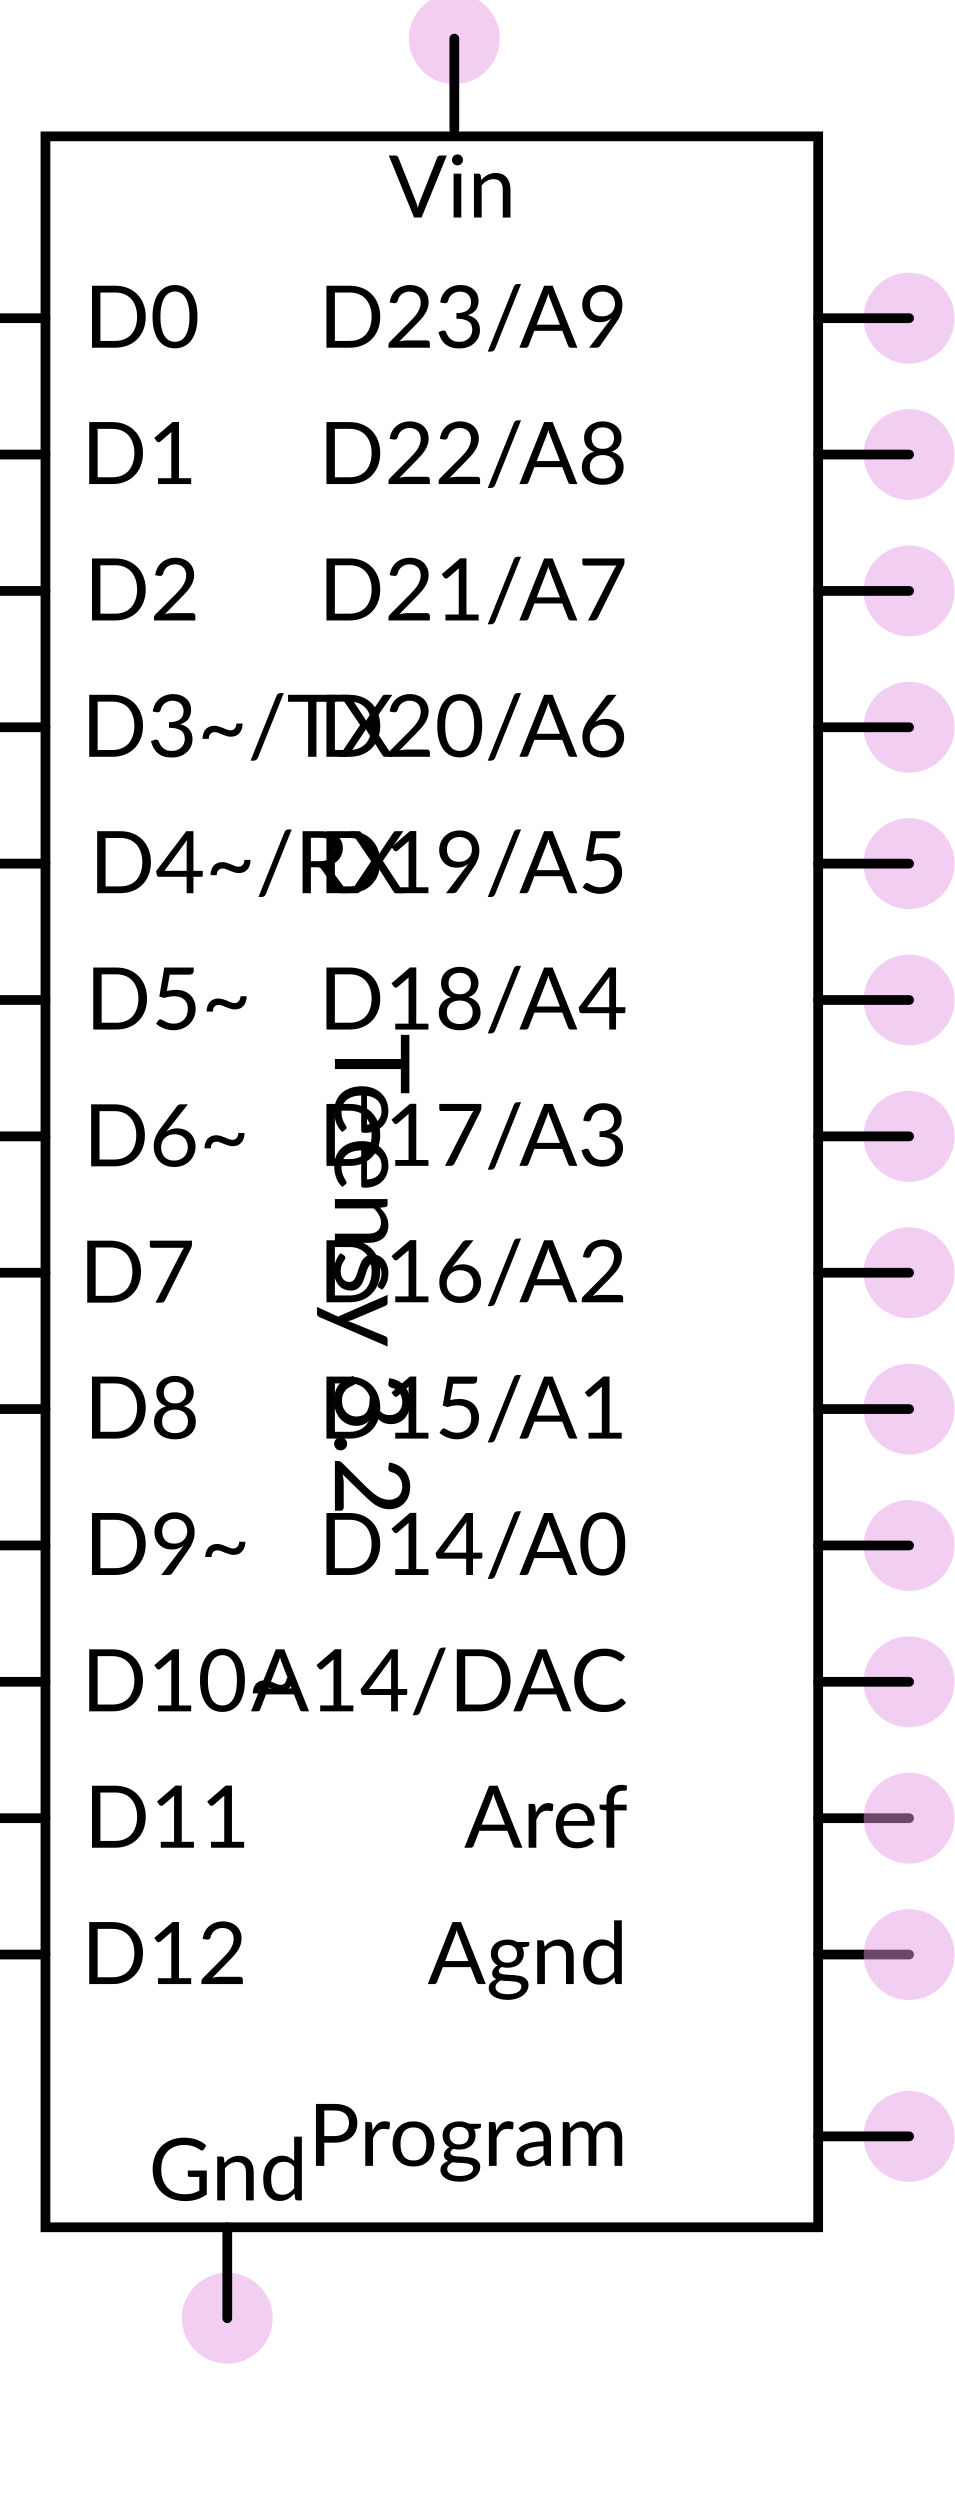
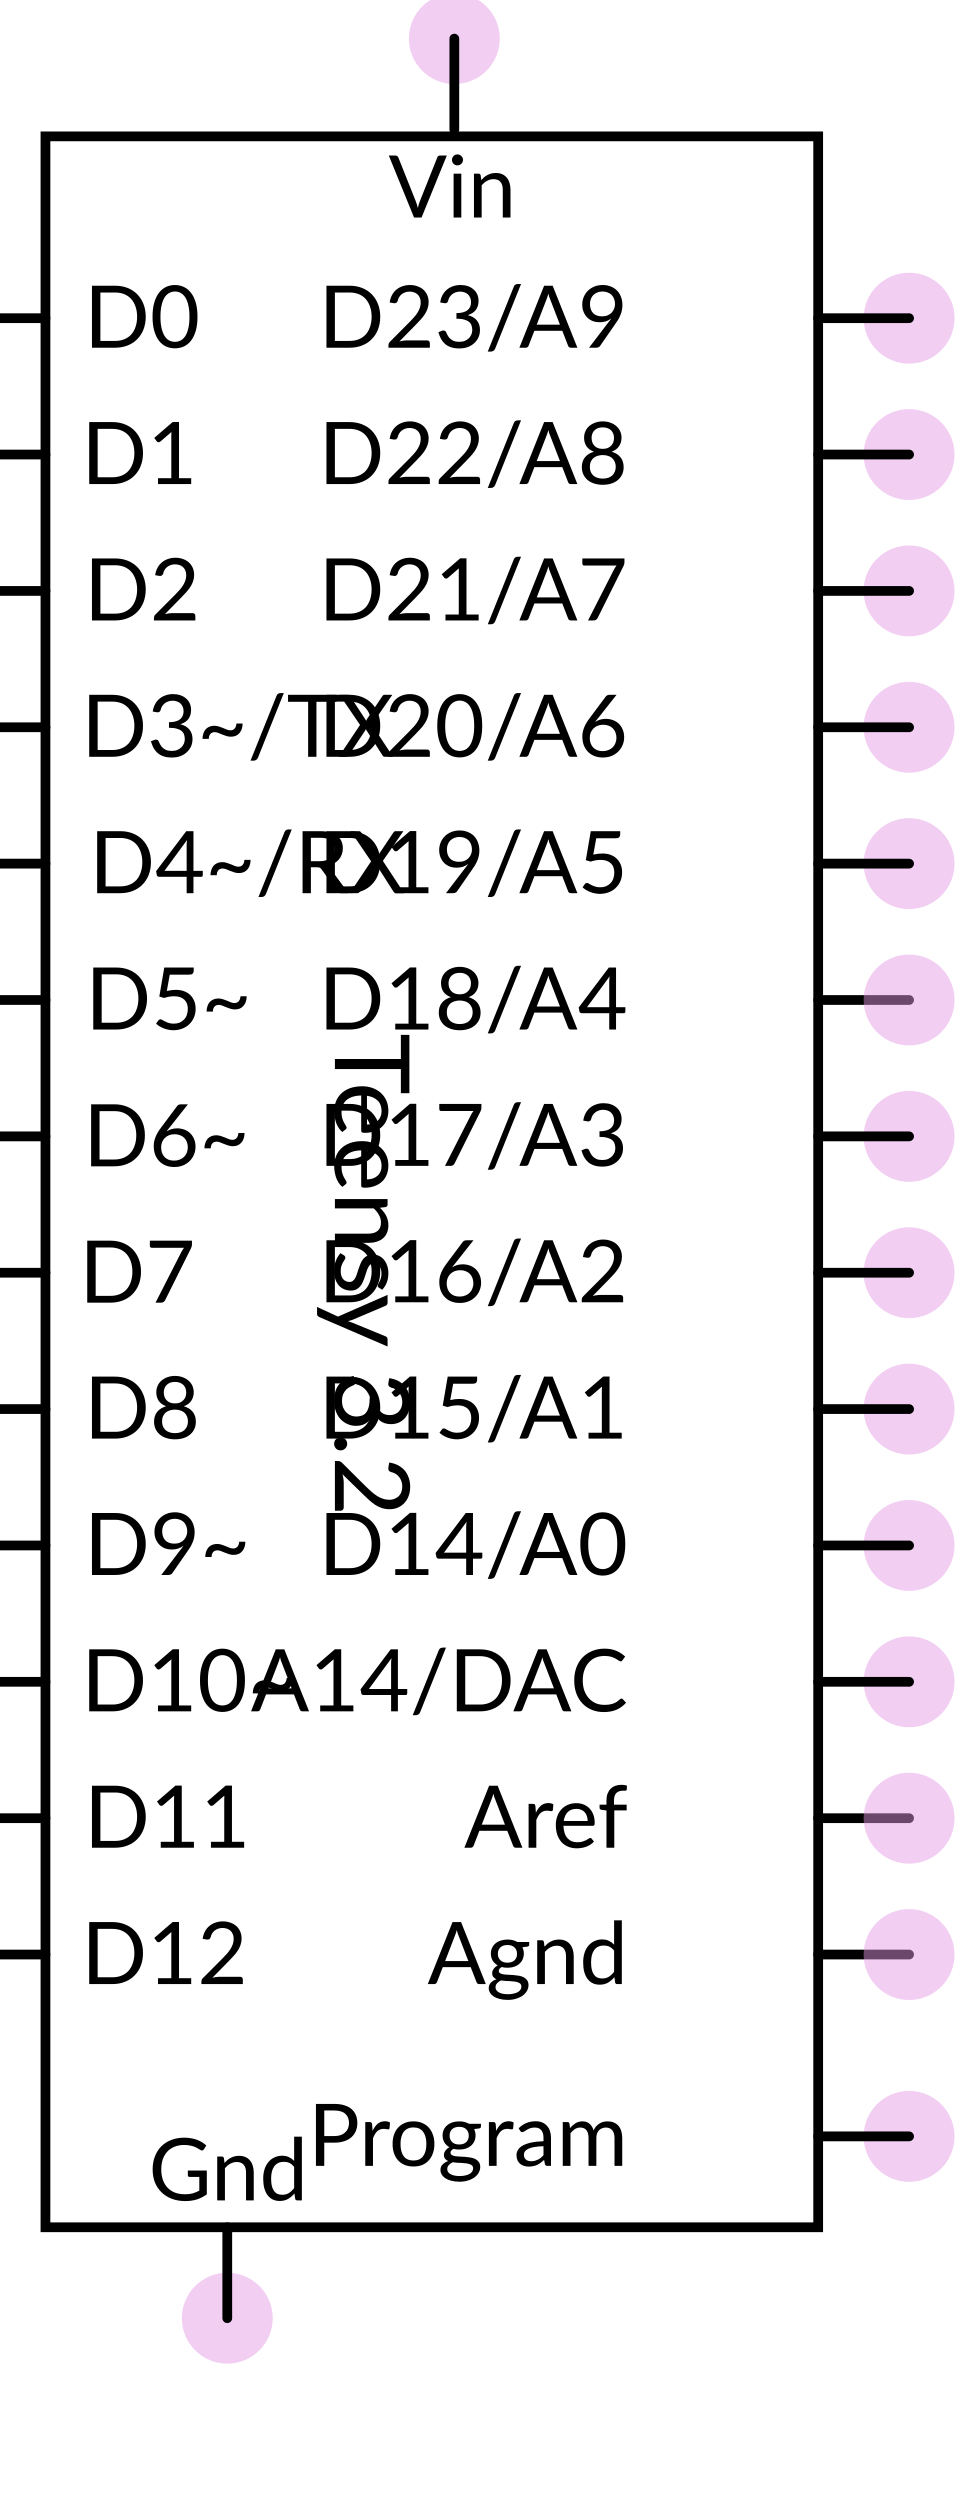
<svg xmlns="http://www.w3.org/2000/svg" width="147" height="385" viewBox="0 0 147 385" version="1.1" id="svg852">
  <defs id="defs846" />
  <g id="layer1" transform="translate(-999.8572,-554.9482)">
    <circle transform="matrix(0,-1,-1,0,0,0)" style="color:#000000;clip-rule:nonzero;display:inline;overflow:visible;visibility:visible;opacity:1;isolation:auto;color-interpolation:sRGB;color-interpolation-filters:linearRGB;fill:#e497e4;fill-opacity:0.471;fill-rule:nonzero;stroke:none;stroke-width:2.5;stroke-linecap:round;stroke-linejoin:miter;stroke-miterlimit:4;stroke-dasharray:none;stroke-dashoffset:0;stroke-opacity:1;marker:none;color-rendering:auto;image-rendering:auto;shape-rendering:auto;text-rendering:auto;enable-background:accumulate" id="path3052-7-7-8-4" cx="-560.894" cy="-1069.823" r="7" />
    <circle transform="rotate(90)" style="color:#000000;clip-rule:nonzero;display:inline;overflow:visible;visibility:visible;opacity:1;isolation:auto;color-interpolation:sRGB;color-interpolation-filters:linearRGB;fill:#e497e4;fill-opacity:0.471;fill-rule:nonzero;stroke:none;stroke-width:2.5;stroke-linecap:round;stroke-linejoin:miter;stroke-miterlimit:4;stroke-dasharray:none;stroke-dashoffset:0;stroke-opacity:1;marker:none;color-rendering:auto;image-rendering:auto;shape-rendering:auto;text-rendering:auto;enable-background:accumulate" id="path3052-7-7-8-45" cx="911.948" cy="-1034.857" r="7" />
    <circle r="7" cy="603.948" cx="1139.857" id="circle1650" style="color:#000000;clip-rule:nonzero;display:inline;overflow:visible;visibility:visible;opacity:1;isolation:auto;color-interpolation:sRGB;color-interpolation-filters:linearRGB;fill:#e497e4;fill-opacity:0.471;fill-rule:nonzero;stroke:none;stroke-width:2.5;stroke-linecap:round;stroke-linejoin:miter;stroke-miterlimit:4;stroke-dasharray:none;stroke-dashoffset:0;stroke-opacity:1;marker:none;color-rendering:auto;image-rendering:auto;shape-rendering:auto;text-rendering:auto;enable-background:accumulate" />
    <circle r="7" cy="624.948" cx="1139.857" id="circle1660" style="color:#000000;clip-rule:nonzero;display:inline;overflow:visible;visibility:visible;opacity:1;isolation:auto;color-interpolation:sRGB;color-interpolation-filters:linearRGB;fill:#e497e4;fill-opacity:0.471;fill-rule:nonzero;stroke:none;stroke-width:2.5;stroke-linecap:round;stroke-linejoin:miter;stroke-miterlimit:4;stroke-dasharray:none;stroke-dashoffset:0;stroke-opacity:1;marker:none;color-rendering:auto;image-rendering:auto;shape-rendering:auto;text-rendering:auto;enable-background:accumulate" />
    <circle r="7" cy="645.948" cx="1139.857" id="circle1670" style="color:#000000;clip-rule:nonzero;display:inline;overflow:visible;visibility:visible;opacity:1;isolation:auto;color-interpolation:sRGB;color-interpolation-filters:linearRGB;fill:#e497e4;fill-opacity:0.471;fill-rule:nonzero;stroke:none;stroke-width:2.5;stroke-linecap:round;stroke-linejoin:miter;stroke-miterlimit:4;stroke-dasharray:none;stroke-dashoffset:0;stroke-opacity:1;marker:none;color-rendering:auto;image-rendering:auto;shape-rendering:auto;text-rendering:auto;enable-background:accumulate" />
    <circle r="7" cy="666.948" cx="1139.857" id="circle1680" style="color:#000000;clip-rule:nonzero;display:inline;overflow:visible;visibility:visible;opacity:1;isolation:auto;color-interpolation:sRGB;color-interpolation-filters:linearRGB;fill:#e497e4;fill-opacity:0.471;fill-rule:nonzero;stroke:none;stroke-width:2.5;stroke-linecap:round;stroke-linejoin:miter;stroke-miterlimit:4;stroke-dasharray:none;stroke-dashoffset:0;stroke-opacity:1;marker:none;color-rendering:auto;image-rendering:auto;shape-rendering:auto;text-rendering:auto;enable-background:accumulate" />
    <circle r="7" cy="687.948" cx="1139.857" id="circle1690" style="color:#000000;clip-rule:nonzero;display:inline;overflow:visible;visibility:visible;opacity:1;isolation:auto;color-interpolation:sRGB;color-interpolation-filters:linearRGB;fill:#e497e4;fill-opacity:0.471;fill-rule:nonzero;stroke:none;stroke-width:2.5;stroke-linecap:round;stroke-linejoin:miter;stroke-miterlimit:4;stroke-dasharray:none;stroke-dashoffset:0;stroke-opacity:1;marker:none;color-rendering:auto;image-rendering:auto;shape-rendering:auto;text-rendering:auto;enable-background:accumulate" />
-     <circle r="7" cy="708.948" cx="1139.857" id="circle1700" style="color:#000000;clip-rule:nonzero;display:inline;overflow:visible;visibility:visible;opacity:1;isolation:auto;color-interpolation:sRGB;color-interpolation-filters:linearRGB;fill:#e497e4;fill-opacity:0.471;fill-rule:nonzero;stroke:none;stroke-width:2.5;stroke-linecap:round;stroke-linejoin:miter;stroke-miterlimit:4;stroke-dasharray:none;stroke-dashoffset:0;stroke-opacity:1;marker:none;color-rendering:auto;image-rendering:auto;shape-rendering:auto;text-rendering:auto;enable-background:accumulate" />
    <circle r="7" cy="729.948" cx="1139.857" id="circle1710" style="color:#000000;clip-rule:nonzero;display:inline;overflow:visible;visibility:visible;opacity:1;isolation:auto;color-interpolation:sRGB;color-interpolation-filters:linearRGB;fill:#e497e4;fill-opacity:0.471;fill-rule:nonzero;stroke:none;stroke-width:2.5;stroke-linecap:round;stroke-linejoin:miter;stroke-miterlimit:4;stroke-dasharray:none;stroke-dashoffset:0;stroke-opacity:1;marker:none;color-rendering:auto;image-rendering:auto;shape-rendering:auto;text-rendering:auto;enable-background:accumulate" />
    <circle r="7" cy="750.948" cx="1139.857" id="circle1720" style="color:#000000;clip-rule:nonzero;display:inline;overflow:visible;visibility:visible;opacity:1;isolation:auto;color-interpolation:sRGB;color-interpolation-filters:linearRGB;fill:#e497e4;fill-opacity:0.471;fill-rule:nonzero;stroke:none;stroke-width:2.5;stroke-linecap:round;stroke-linejoin:miter;stroke-miterlimit:4;stroke-dasharray:none;stroke-dashoffset:0;stroke-opacity:1;marker:none;color-rendering:auto;image-rendering:auto;shape-rendering:auto;text-rendering:auto;enable-background:accumulate" />
    <circle transform="scale(-1,1)" r="7" cy="603.948" cx="-992.857" id="circle1670-6" style="color:#000000;clip-rule:nonzero;display:inline;overflow:visible;visibility:visible;opacity:1;isolation:auto;color-interpolation:sRGB;color-interpolation-filters:linearRGB;fill:#e497e4;fill-opacity:0.471;fill-rule:nonzero;stroke:none;stroke-width:2.5;stroke-linecap:round;stroke-linejoin:miter;stroke-miterlimit:4;stroke-dasharray:none;stroke-dashoffset:0;stroke-opacity:1;marker:none;color-rendering:auto;image-rendering:auto;shape-rendering:auto;text-rendering:auto;enable-background:accumulate" />
    <circle transform="scale(-1,1)" r="7" cy="624.948" cx="-992.857" id="circle1680-8" style="color:#000000;clip-rule:nonzero;display:inline;overflow:visible;visibility:visible;opacity:1;isolation:auto;color-interpolation:sRGB;color-interpolation-filters:linearRGB;fill:#e497e4;fill-opacity:0.471;fill-rule:nonzero;stroke:none;stroke-width:2.5;stroke-linecap:round;stroke-linejoin:miter;stroke-miterlimit:4;stroke-dasharray:none;stroke-dashoffset:0;stroke-opacity:1;marker:none;color-rendering:auto;image-rendering:auto;shape-rendering:auto;text-rendering:auto;enable-background:accumulate" />
    <circle transform="scale(-1,1)" r="7" cy="645.948" cx="-992.857" id="circle1690-6" style="color:#000000;clip-rule:nonzero;display:inline;overflow:visible;visibility:visible;opacity:1;isolation:auto;color-interpolation:sRGB;color-interpolation-filters:linearRGB;fill:#e497e4;fill-opacity:0.471;fill-rule:nonzero;stroke:none;stroke-width:2.5;stroke-linecap:round;stroke-linejoin:miter;stroke-miterlimit:4;stroke-dasharray:none;stroke-dashoffset:0;stroke-opacity:1;marker:none;color-rendering:auto;image-rendering:auto;shape-rendering:auto;text-rendering:auto;enable-background:accumulate" />
    <circle transform="scale(-1,1)" r="7" cy="666.948" cx="-992.857" id="circle1700-9" style="color:#000000;clip-rule:nonzero;display:inline;overflow:visible;visibility:visible;opacity:1;isolation:auto;color-interpolation:sRGB;color-interpolation-filters:linearRGB;fill:#e497e4;fill-opacity:0.471;fill-rule:nonzero;stroke:none;stroke-width:2.5;stroke-linecap:round;stroke-linejoin:miter;stroke-miterlimit:4;stroke-dasharray:none;stroke-dashoffset:0;stroke-opacity:1;marker:none;color-rendering:auto;image-rendering:auto;shape-rendering:auto;text-rendering:auto;enable-background:accumulate" />
    <circle transform="scale(-1,1)" r="7" cy="687.948" cx="-992.857" id="circle1710-7" style="color:#000000;clip-rule:nonzero;display:inline;overflow:visible;visibility:visible;opacity:1;isolation:auto;color-interpolation:sRGB;color-interpolation-filters:linearRGB;fill:#e497e4;fill-opacity:0.471;fill-rule:nonzero;stroke:none;stroke-width:2.5;stroke-linecap:round;stroke-linejoin:miter;stroke-miterlimit:4;stroke-dasharray:none;stroke-dashoffset:0;stroke-opacity:1;marker:none;color-rendering:auto;image-rendering:auto;shape-rendering:auto;text-rendering:auto;enable-background:accumulate" />
    <circle transform="scale(-1,1)" r="7" cy="708.948" cx="-992.857" id="circle1720-4" style="color:#000000;clip-rule:nonzero;display:inline;overflow:visible;visibility:visible;opacity:1;isolation:auto;color-interpolation:sRGB;color-interpolation-filters:linearRGB;fill:#e497e4;fill-opacity:0.471;fill-rule:nonzero;stroke:none;stroke-width:2.5;stroke-linecap:round;stroke-linejoin:miter;stroke-miterlimit:4;stroke-dasharray:none;stroke-dashoffset:0;stroke-opacity:1;marker:none;color-rendering:auto;image-rendering:auto;shape-rendering:auto;text-rendering:auto;enable-background:accumulate" />
-     <text id="text2341" y="715.948" x="1034.857" style="font-style:normal;font-variant:normal;font-weight:normal;font-stretch:normal;font-size:16px;line-height:125%;font-family:Lato;-inkscape-font-specification:'Lato, Normal';font-variant-ligatures:normal;font-variant-caps:normal;font-variant-numeric:normal;font-feature-settings:normal;text-align:start;letter-spacing:0px;word-spacing:0px;writing-mode:lr-tb;text-anchor:start;fill:#000000;fill-opacity:1;stroke:none;stroke-width:1px;stroke-linecap:butt;stroke-linejoin:miter;stroke-opacity:1" xml:space="preserve">
-       <tspan y="730.828" x="1034.857" id="tspan2339" />
-     </text>
+     <text id="text2341" y="715.948" x="1034.857" style="font-style:normal;font-variant:normal;font-weight:normal;font-stretch:normal;font-size:16px;line-height:125%;font-family:Lato;-inkscape-font-specification:'Lato, Normal';font-variant-ligatures:normal;font-variant-caps:normal;font-variant-numeric:normal;font-feature-settings:normal;text-align:start;letter-spacing:0px;word-spacing:0px;writing-mode:lr-tb;text-anchor:start;fill:#000000;fill-opacity:1;stroke:none;stroke-width:1px;stroke-linecap:butt;stroke-linejoin:miter;stroke-opacity:1" xml:space="preserve" />
    <circle transform="scale(-1,1)" r="7" cy="729.948" cx="-992.857" id="circle1710-7-0" style="color:#000000;clip-rule:nonzero;display:inline;overflow:visible;visibility:visible;opacity:1;isolation:auto;color-interpolation:sRGB;color-interpolation-filters:linearRGB;fill:#e497e4;fill-opacity:0.471;fill-rule:nonzero;stroke:none;stroke-width:2.5;stroke-linecap:round;stroke-linejoin:miter;stroke-miterlimit:4;stroke-dasharray:none;stroke-dashoffset:0;stroke-opacity:1;marker:none;color-rendering:auto;image-rendering:auto;shape-rendering:auto;text-rendering:auto;enable-background:accumulate" />
    <circle transform="scale(-1,1)" r="7" cy="750.948" cx="-992.857" id="circle1720-4-4" style="color:#000000;clip-rule:nonzero;display:inline;overflow:visible;visibility:visible;opacity:1;isolation:auto;color-interpolation:sRGB;color-interpolation-filters:linearRGB;fill:#e497e4;fill-opacity:0.471;fill-rule:nonzero;stroke:none;stroke-width:2.5;stroke-linecap:round;stroke-linejoin:miter;stroke-miterlimit:4;stroke-dasharray:none;stroke-dashoffset:0;stroke-opacity:1;marker:none;color-rendering:auto;image-rendering:auto;shape-rendering:auto;text-rendering:auto;enable-background:accumulate" />
    <circle transform="scale(-1,1)" r="7" cy="792.948" cx="-992.857" id="circle1670-6-1" style="color:#000000;clip-rule:nonzero;display:inline;overflow:visible;visibility:visible;opacity:1;isolation:auto;color-interpolation:sRGB;color-interpolation-filters:linearRGB;fill:#e497e4;fill-opacity:0.471;fill-rule:nonzero;stroke:none;stroke-width:2.5;stroke-linecap:round;stroke-linejoin:miter;stroke-miterlimit:4;stroke-dasharray:none;stroke-dashoffset:0;stroke-opacity:1;marker:none;color-rendering:auto;image-rendering:auto;shape-rendering:auto;text-rendering:auto;enable-background:accumulate" />
    <circle transform="scale(-1,1)" r="7" cy="813.948" cx="-992.857" id="circle1680-8-7" style="color:#000000;clip-rule:nonzero;display:inline;overflow:visible;visibility:visible;opacity:1;isolation:auto;color-interpolation:sRGB;color-interpolation-filters:linearRGB;fill:#e497e4;fill-opacity:0.471;fill-rule:nonzero;stroke:none;stroke-width:2.5;stroke-linecap:round;stroke-linejoin:miter;stroke-miterlimit:4;stroke-dasharray:none;stroke-dashoffset:0;stroke-opacity:1;marker:none;color-rendering:auto;image-rendering:auto;shape-rendering:auto;text-rendering:auto;enable-background:accumulate" />
-     <text xml:space="preserve" style="font-style:normal;font-variant:normal;font-weight:normal;font-stretch:normal;font-size:18.667px;line-height:115%;font-family:Arial;-inkscape-font-specification:'Arial, Normal';font-variant-ligatures:normal;font-variant-caps:normal;font-variant-numeric:normal;font-feature-settings:normal;text-align:start;letter-spacing:0px;word-spacing:0px;writing-mode:lr-tb;text-anchor:start;fill:#000000;fill-opacity:1;stroke:none;stroke-width:1px;stroke-linecap:butt;stroke-linejoin:miter;stroke-opacity:1" x="1034.857" y="827.948" id="text1366">
-       <tspan id="tspan1364" x="1034.857" y="843.829" />
-     </text>
+     <text xml:space="preserve" style="font-style:normal;font-variant:normal;font-weight:normal;font-stretch:normal;font-size:18.667px;line-height:115%;font-family:Arial;-inkscape-font-specification:'Arial, Normal';font-variant-ligatures:normal;font-variant-caps:normal;font-variant-numeric:normal;font-feature-settings:normal;text-align:start;letter-spacing:0px;word-spacing:0px;writing-mode:lr-tb;text-anchor:start;fill:#000000;fill-opacity:1;stroke:none;stroke-width:1px;stroke-linecap:butt;stroke-linejoin:miter;stroke-opacity:1" x="1034.857" y="827.948" id="text1366" />
    <circle r="7" cy="771.948" cx="1139.857" id="circle1710-2" style="color:#000000;clip-rule:nonzero;display:inline;overflow:visible;visibility:visible;opacity:1;isolation:auto;color-interpolation:sRGB;color-interpolation-filters:linearRGB;fill:#e497e4;fill-opacity:0.471;fill-rule:nonzero;stroke:none;stroke-width:2.5;stroke-linecap:round;stroke-linejoin:miter;stroke-miterlimit:4;stroke-dasharray:none;stroke-dashoffset:0;stroke-opacity:1;marker:none;color-rendering:auto;image-rendering:auto;shape-rendering:auto;text-rendering:auto;enable-background:accumulate" />
    <circle r="7" cy="792.948" cx="1139.857" id="circle1720-2" style="color:#000000;clip-rule:nonzero;display:inline;overflow:visible;visibility:visible;opacity:1;isolation:auto;color-interpolation:sRGB;color-interpolation-filters:linearRGB;fill:#e497e4;fill-opacity:0.471;fill-rule:nonzero;stroke:none;stroke-width:2.5;stroke-linecap:round;stroke-linejoin:miter;stroke-miterlimit:4;stroke-dasharray:none;stroke-dashoffset:0;stroke-opacity:1;marker:none;color-rendering:auto;image-rendering:auto;shape-rendering:auto;text-rendering:auto;enable-background:accumulate" />
    <circle r="7" cy="813.948" cx="1139.857" id="circle1720-2-2" style="color:#000000;clip-rule:nonzero;display:inline;overflow:visible;visibility:visible;opacity:1;isolation:auto;color-interpolation:sRGB;color-interpolation-filters:linearRGB;fill:#e497e4;fill-opacity:0.471;fill-rule:nonzero;stroke:none;stroke-width:2.5;stroke-linecap:round;stroke-linejoin:miter;stroke-miterlimit:4;stroke-dasharray:none;stroke-dashoffset:0;stroke-opacity:1;marker:none;color-rendering:auto;image-rendering:auto;shape-rendering:auto;text-rendering:auto;enable-background:accumulate" />
    <circle r="7" cy="883.948" cx="1139.857" id="circle1720-2-2-1" style="color:#000000;clip-rule:nonzero;display:inline;overflow:visible;visibility:visible;opacity:1;isolation:auto;color-interpolation:sRGB;color-interpolation-filters:linearRGB;fill:#e497e4;fill-opacity:0.471;fill-rule:nonzero;stroke:none;stroke-width:2.5;stroke-linecap:round;stroke-linejoin:miter;stroke-miterlimit:4;stroke-dasharray:none;stroke-dashoffset:0;stroke-opacity:1;marker:none;color-rendering:auto;image-rendering:auto;shape-rendering:auto;text-rendering:auto;enable-background:accumulate" />
    <circle transform="scale(-1,1)" r="7" cy="771.948" cx="-992.857" id="circle1670-6-1-8" style="color:#000000;clip-rule:nonzero;display:inline;overflow:visible;visibility:visible;opacity:1;isolation:auto;color-interpolation:sRGB;color-interpolation-filters:linearRGB;fill:#e497e4;fill-opacity:0.471;fill-rule:nonzero;stroke:none;stroke-width:2.5;stroke-linecap:round;stroke-linejoin:miter;stroke-miterlimit:4;stroke-dasharray:none;stroke-dashoffset:0;stroke-opacity:1;marker:none;color-rendering:auto;image-rendering:auto;shape-rendering:auto;text-rendering:auto;enable-background:accumulate" />
    <g id="g1585">
      <rect ry="0" rx="0" y="575.948" x="1006.857" height="322" width="119" id="rect6721" style="opacity:1;fill:none;fill-opacity:1;fill-rule:nonzero;stroke:#000000;stroke-width:1.5;stroke-linecap:square;stroke-linejoin:miter;stroke-miterlimit:4;stroke-dasharray:none;stroke-dashoffset:0;stroke-opacity:1" />
      <text xml:space="preserve" style="font-style:normal;font-variant:normal;font-weight:normal;font-stretch:normal;font-size:13.333px;line-height:125%;font-family:Lato;-inkscape-font-specification:Lato;font-variant-ligatures:normal;font-variant-caps:normal;font-variant-numeric:normal;font-feature-settings:normal;text-align:start;letter-spacing:0px;word-spacing:0px;writing-mode:lr-tb;text-anchor:start;fill:#000000;fill-opacity:1;stroke:none;stroke-width:1px;stroke-linecap:butt;stroke-linejoin:miter;stroke-opacity:1" x="1059.685" y="588.447" id="text893-6">
        <tspan id="tspan891-67" x="1059.685" y="588.447">Vin</tspan>
      </text>
      <text xml:space="preserve" style="font-style:normal;font-variant:normal;font-weight:normal;font-stretch:normal;font-size:13.333px;line-height:125%;font-family:Lato;-inkscape-font-specification:Lato;font-variant-ligatures:normal;font-variant-caps:normal;font-variant-numeric:normal;font-feature-settings:normal;text-align:start;letter-spacing:0px;word-spacing:0px;writing-mode:lr-tb;text-anchor:start;fill:#000000;fill-opacity:1;stroke:none;stroke-width:1px;stroke-linecap:butt;stroke-linejoin:miter;stroke-opacity:1" x="1022.739" y="893.805" id="text893-6-7-0">
        <tspan id="tspan891-67-9-7" x="1022.739" y="893.805">Gnd</tspan>
      </text>
      <path id="path6723-3-0-9-6" d="m 1069.823,560.894 v 14" style="opacity:1;fill:none;fill-opacity:1;fill-rule:nonzero;stroke:#000000;stroke-width:1.5;stroke-linecap:round;stroke-linejoin:miter;stroke-miterlimit:4;stroke-dasharray:none;stroke-dashoffset:0;stroke-opacity:1" />
      <path id="path6723-3-0-9-5" d="m 1034.857,911.948 v -14" style="opacity:1;fill:none;fill-opacity:1;fill-rule:nonzero;stroke:#000000;stroke-width:1.5;stroke-linecap:round;stroke-linejoin:miter;stroke-miterlimit:4;stroke-dasharray:none;stroke-dashoffset:0;stroke-opacity:1" />
      <text id="text1521" y="-1051.433" x="714.081" style="font-style:normal;font-variant:normal;font-weight:normal;font-stretch:normal;font-size:16px;line-height:125%;font-family:Lato;-inkscape-font-specification:'Lato, Normal';font-variant-ligatures:normal;font-variant-caps:normal;font-variant-numeric:normal;font-feature-settings:normal;text-align:start;letter-spacing:0px;word-spacing:0px;writing-mode:lr-tb;text-anchor:start;fill:#000000;fill-opacity:1;stroke:none;stroke-width:1px;stroke-linecap:butt;stroke-linejoin:miter;stroke-opacity:1" xml:space="preserve" transform="rotate(90)">
        <tspan y="-1051.433" x="714.081" id="tspan1519">Teensy 3.2</tspan>
      </text>
      <path style="opacity:1;fill:none;fill-opacity:1;fill-rule:nonzero;stroke:#000000;stroke-width:1.5;stroke-linecap:round;stroke-linejoin:miter;stroke-miterlimit:4;stroke-dasharray:none;stroke-dashoffset:0;stroke-opacity:1" d="m 1139.857,603.948 -14,-10e-6" id="path1652" />
      <text id="text1656" y="608.497" x="1120.444" style="font-style:normal;font-variant:normal;font-weight:normal;font-stretch:normal;font-size:13.333px;line-height:125%;font-family:Lato;-inkscape-font-specification:Lato;font-variant-ligatures:normal;font-variant-caps:normal;font-variant-numeric:normal;font-feature-settings:normal;text-align:end;letter-spacing:0px;word-spacing:0px;writing-mode:lr-tb;text-anchor:end;fill:#000000;fill-opacity:1;stroke:none;stroke-width:1px;stroke-linecap:butt;stroke-linejoin:miter;stroke-opacity:1" xml:space="preserve">
        <tspan y="608.497" x="1120.444" id="tspan1654">D23/A9</tspan>
      </text>
      <path style="opacity:1;fill:none;fill-opacity:1;fill-rule:nonzero;stroke:#000000;stroke-width:1.5;stroke-linecap:round;stroke-linejoin:miter;stroke-miterlimit:4;stroke-dasharray:none;stroke-dashoffset:0;stroke-opacity:1" d="m 1139.857,624.948 -14,-10e-6" id="path1662" />
      <text id="text1666" y="629.497" x="1120.444" style="font-style:normal;font-variant:normal;font-weight:normal;font-stretch:normal;font-size:13.333px;line-height:125%;font-family:Lato;-inkscape-font-specification:Lato;font-variant-ligatures:normal;font-variant-caps:normal;font-variant-numeric:normal;font-feature-settings:normal;text-align:end;letter-spacing:0px;word-spacing:0px;writing-mode:lr-tb;text-anchor:end;fill:#000000;fill-opacity:1;stroke:none;stroke-width:1px;stroke-linecap:butt;stroke-linejoin:miter;stroke-opacity:1" xml:space="preserve">
        <tspan y="629.497" x="1120.444" id="tspan1664">D22/A8</tspan>
      </text>
      <path style="opacity:1;fill:none;fill-opacity:1;fill-rule:nonzero;stroke:#000000;stroke-width:1.5;stroke-linecap:round;stroke-linejoin:miter;stroke-miterlimit:4;stroke-dasharray:none;stroke-dashoffset:0;stroke-opacity:1" d="m 1139.857,645.948 -14,-10e-6" id="path1672" />
      <text id="text1676" y="650.497" x="1120.444" style="font-style:normal;font-variant:normal;font-weight:normal;font-stretch:normal;font-size:13.333px;line-height:125%;font-family:Lato;-inkscape-font-specification:Lato;font-variant-ligatures:normal;font-variant-caps:normal;font-variant-numeric:normal;font-feature-settings:normal;text-align:end;letter-spacing:0px;word-spacing:0px;writing-mode:lr-tb;text-anchor:end;fill:#000000;fill-opacity:1;stroke:none;stroke-width:1px;stroke-linecap:butt;stroke-linejoin:miter;stroke-opacity:1" xml:space="preserve">
        <tspan y="650.497" x="1120.444" id="tspan1674">D21/A7</tspan>
      </text>
      <path style="opacity:1;fill:none;fill-opacity:1;fill-rule:nonzero;stroke:#000000;stroke-width:1.5;stroke-linecap:round;stroke-linejoin:miter;stroke-miterlimit:4;stroke-dasharray:none;stroke-dashoffset:0;stroke-opacity:1" d="m 1139.857,666.948 -14,-10e-6" id="path1682" />
      <text id="text1686" y="671.497" x="1120.444" style="font-style:normal;font-variant:normal;font-weight:normal;font-stretch:normal;font-size:13.333px;line-height:125%;font-family:Lato;-inkscape-font-specification:Lato;font-variant-ligatures:normal;font-variant-caps:normal;font-variant-numeric:normal;font-feature-settings:normal;text-align:end;letter-spacing:0px;word-spacing:0px;writing-mode:lr-tb;text-anchor:end;fill:#000000;fill-opacity:1;stroke:none;stroke-width:1px;stroke-linecap:butt;stroke-linejoin:miter;stroke-opacity:1" xml:space="preserve">
        <tspan y="671.497" x="1120.444" id="tspan1684">D20/A6</tspan>
      </text>
      <path style="opacity:1;fill:none;fill-opacity:1;fill-rule:nonzero;stroke:#000000;stroke-width:1.5;stroke-linecap:round;stroke-linejoin:miter;stroke-miterlimit:4;stroke-dasharray:none;stroke-dashoffset:0;stroke-opacity:1" d="m 1139.857,687.948 -14,-10e-6" id="path1692" />
      <text id="text1696" y="692.497" x="1120.444" style="font-style:normal;font-variant:normal;font-weight:normal;font-stretch:normal;font-size:13.333px;line-height:125%;font-family:Lato;-inkscape-font-specification:Lato;font-variant-ligatures:normal;font-variant-caps:normal;font-variant-numeric:normal;font-feature-settings:normal;text-align:end;letter-spacing:0px;word-spacing:0px;writing-mode:lr-tb;text-anchor:end;fill:#000000;fill-opacity:1;stroke:none;stroke-width:1px;stroke-linecap:butt;stroke-linejoin:miter;stroke-opacity:1" xml:space="preserve">
        <tspan y="692.497" x="1120.444" id="tspan1694">D19/A5</tspan>
      </text>
      <path style="opacity:1;fill:none;fill-opacity:1;fill-rule:nonzero;stroke:#000000;stroke-width:1.5;stroke-linecap:round;stroke-linejoin:miter;stroke-miterlimit:4;stroke-dasharray:none;stroke-dashoffset:0;stroke-opacity:1" d="m 1139.857,708.948 -14,-10e-6" id="path1702" />
      <text id="text1706" y="713.497" x="1120.444" style="font-style:normal;font-variant:normal;font-weight:normal;font-stretch:normal;font-size:13.333px;line-height:125%;font-family:Lato;-inkscape-font-specification:Lato;font-variant-ligatures:normal;font-variant-caps:normal;font-variant-numeric:normal;font-feature-settings:normal;text-align:end;letter-spacing:0px;word-spacing:0px;writing-mode:lr-tb;text-anchor:end;fill:#000000;fill-opacity:1;stroke:none;stroke-width:1px;stroke-linecap:butt;stroke-linejoin:miter;stroke-opacity:1" xml:space="preserve">
        <tspan y="713.497" x="1120.444" id="tspan1704">D18/A4</tspan>
      </text>
      <path style="opacity:1;fill:none;fill-opacity:1;fill-rule:nonzero;stroke:#000000;stroke-width:1.5;stroke-linecap:round;stroke-linejoin:miter;stroke-miterlimit:4;stroke-dasharray:none;stroke-dashoffset:0;stroke-opacity:1" d="m 1139.857,729.948 -14,-10e-6" id="path1712" />
      <text id="text1716" y="734.497" x="1120.444" style="font-style:normal;font-variant:normal;font-weight:normal;font-stretch:normal;font-size:13.333px;line-height:125%;font-family:Lato;-inkscape-font-specification:Lato;font-variant-ligatures:normal;font-variant-caps:normal;font-variant-numeric:normal;font-feature-settings:normal;text-align:end;letter-spacing:0px;word-spacing:0px;writing-mode:lr-tb;text-anchor:end;fill:#000000;fill-opacity:1;stroke:none;stroke-width:1px;stroke-linecap:butt;stroke-linejoin:miter;stroke-opacity:1" xml:space="preserve">
        <tspan y="734.497" x="1120.444" id="tspan1714">D17/A3</tspan>
      </text>
      <path style="opacity:1;fill:none;fill-opacity:1;fill-rule:nonzero;stroke:#000000;stroke-width:1.5;stroke-linecap:round;stroke-linejoin:miter;stroke-miterlimit:4;stroke-dasharray:none;stroke-dashoffset:0;stroke-opacity:1" d="m 1139.857,750.948 -14,-10e-6" id="path1722" />
      <text id="text1726" y="755.497" x="1120.444" style="font-style:normal;font-variant:normal;font-weight:normal;font-stretch:normal;font-size:13.333px;line-height:125%;font-family:Lato;-inkscape-font-specification:Lato;font-variant-ligatures:normal;font-variant-caps:normal;font-variant-numeric:normal;font-feature-settings:normal;text-align:end;letter-spacing:0px;word-spacing:0px;writing-mode:lr-tb;text-anchor:end;fill:#000000;fill-opacity:1;stroke:none;stroke-width:1px;stroke-linecap:butt;stroke-linejoin:miter;stroke-opacity:1" xml:space="preserve">
        <tspan y="755.497" x="1120.444" id="tspan1724">D16/A2</tspan>
      </text>
      <path style="opacity:1;fill:none;fill-opacity:1;fill-rule:nonzero;stroke:#000000;stroke-width:1.5;stroke-linecap:round;stroke-linejoin:miter;stroke-miterlimit:4;stroke-dasharray:none;stroke-dashoffset:0;stroke-opacity:1" d="m 992.857,603.948 14,-10e-6" id="path1672-5" />
      <text id="text1676-5" y="608.497" x="1012.799" style="font-style:normal;font-variant:normal;font-weight:normal;font-stretch:normal;font-size:13.333px;line-height:125%;font-family:Lato;-inkscape-font-specification:Lato;font-variant-ligatures:normal;font-variant-caps:normal;font-variant-numeric:normal;font-feature-settings:normal;text-align:start;letter-spacing:0px;word-spacing:0px;writing-mode:lr-tb;text-anchor:start;fill:#000000;fill-opacity:1;stroke:none;stroke-width:1px;stroke-linecap:butt;stroke-linejoin:miter;stroke-opacity:1" xml:space="preserve">
        <tspan y="608.497" x="1012.799" id="tspan1674-3">D0</tspan>
      </text>
      <path style="opacity:1;fill:none;fill-opacity:1;fill-rule:nonzero;stroke:#000000;stroke-width:1.5;stroke-linecap:round;stroke-linejoin:miter;stroke-miterlimit:4;stroke-dasharray:none;stroke-dashoffset:0;stroke-opacity:1" d="m 992.857,624.948 14,-10e-6" id="path1682-6" />
      <text id="text1686-7" y="629.497" x="1012.38" style="font-style:normal;font-variant:normal;font-weight:normal;font-stretch:normal;font-size:13.333px;line-height:125%;font-family:Lato;-inkscape-font-specification:Lato;font-variant-ligatures:normal;font-variant-caps:normal;font-variant-numeric:normal;font-feature-settings:normal;text-align:start;letter-spacing:0px;word-spacing:0px;writing-mode:lr-tb;text-anchor:start;fill:#000000;fill-opacity:1;stroke:none;stroke-width:1px;stroke-linecap:butt;stroke-linejoin:miter;stroke-opacity:1" xml:space="preserve">
        <tspan y="629.497" x="1012.38" id="tspan1684-3">D1</tspan>
      </text>
      <path style="opacity:1;fill:none;fill-opacity:1;fill-rule:nonzero;stroke:#000000;stroke-width:1.5;stroke-linecap:round;stroke-linejoin:miter;stroke-miterlimit:4;stroke-dasharray:none;stroke-dashoffset:0;stroke-opacity:1" d="m 992.857,645.948 14,-10e-6" id="path1692-0" />
      <text id="text1696-2" y="650.497" x="1012.799" style="font-style:normal;font-variant:normal;font-weight:normal;font-stretch:normal;font-size:13.333px;line-height:125%;font-family:Lato;-inkscape-font-specification:Lato;font-variant-ligatures:normal;font-variant-caps:normal;font-variant-numeric:normal;font-feature-settings:normal;text-align:start;letter-spacing:0px;word-spacing:0px;writing-mode:lr-tb;text-anchor:start;fill:#000000;fill-opacity:1;stroke:none;stroke-width:1px;stroke-linecap:butt;stroke-linejoin:miter;stroke-opacity:1" xml:space="preserve">
        <tspan y="650.497" x="1012.799" id="tspan1694-6">D2</tspan>
      </text>
      <path style="opacity:1;fill:none;fill-opacity:1;fill-rule:nonzero;stroke:#000000;stroke-width:1.5;stroke-linecap:round;stroke-linejoin:miter;stroke-miterlimit:4;stroke-dasharray:none;stroke-dashoffset:0;stroke-opacity:1" d="m 992.857,666.948 14,-10e-6" id="path1702-3" />
      <text id="text1706-0" y="671.497" x="1012.38" style="font-style:normal;font-variant:normal;font-weight:normal;font-stretch:normal;font-size:13.333px;line-height:125%;font-family:Lato;-inkscape-font-specification:Lato;font-variant-ligatures:normal;font-variant-caps:normal;font-variant-numeric:normal;font-feature-settings:normal;text-align:start;letter-spacing:0px;word-spacing:0px;writing-mode:lr-tb;text-anchor:start;fill:#000000;fill-opacity:1;stroke:none;stroke-width:1px;stroke-linecap:butt;stroke-linejoin:miter;stroke-opacity:1" xml:space="preserve">
        <tspan y="671.497" x="1012.38" id="tspan1704-8">D3~/TX</tspan>
      </text>
      <path style="opacity:1;fill:none;fill-opacity:1;fill-rule:nonzero;stroke:#000000;stroke-width:1.5;stroke-linecap:round;stroke-linejoin:miter;stroke-miterlimit:4;stroke-dasharray:none;stroke-dashoffset:0;stroke-opacity:1" d="m 992.857,687.948 14,-10e-6" id="path1712-6" />
      <text id="text1716-5" y="692.497" x="1013.6" style="font-style:normal;font-variant:normal;font-weight:normal;font-stretch:normal;font-size:13.333px;line-height:125%;font-family:Lato;-inkscape-font-specification:Lato;font-variant-ligatures:normal;font-variant-caps:normal;font-variant-numeric:normal;font-feature-settings:normal;text-align:start;letter-spacing:0px;word-spacing:0px;writing-mode:lr-tb;text-anchor:start;fill:#000000;fill-opacity:1;stroke:none;stroke-width:1px;stroke-linecap:butt;stroke-linejoin:miter;stroke-opacity:1" xml:space="preserve">
        <tspan y="692.497" x="1013.6" id="tspan1714-2">D4~/RX</tspan>
      </text>
      <path style="opacity:1;fill:none;fill-opacity:1;fill-rule:nonzero;stroke:#000000;stroke-width:1.5;stroke-linecap:round;stroke-linejoin:miter;stroke-miterlimit:4;stroke-dasharray:none;stroke-dashoffset:0;stroke-opacity:1" d="m 992.857,708.948 14,-10e-6" id="path1722-0" />
      <text id="text1726-0" y="713.497" x="1013" style="font-style:normal;font-variant:normal;font-weight:normal;font-stretch:normal;font-size:13.333px;line-height:125%;font-family:Lato;-inkscape-font-specification:Lato;font-variant-ligatures:normal;font-variant-caps:normal;font-variant-numeric:normal;font-feature-settings:normal;text-align:start;letter-spacing:0px;word-spacing:0px;writing-mode:lr-tb;text-anchor:start;fill:#000000;fill-opacity:1;stroke:none;stroke-width:1px;stroke-linecap:butt;stroke-linejoin:miter;stroke-opacity:1" xml:space="preserve">
        <tspan y="713.497" x="1013" id="tspan1724-6">D5~</tspan>
      </text>
      <path style="opacity:1;fill:none;fill-opacity:1;fill-rule:nonzero;stroke:#000000;stroke-width:1.5;stroke-linecap:round;stroke-linejoin:miter;stroke-miterlimit:4;stroke-dasharray:none;stroke-dashoffset:0;stroke-opacity:1" d="m 992.857,729.948 14,-10e-6" id="path1712-6-6" />
      <text id="text1716-5-2" y="734.558" x="1012.673" style="font-style:normal;font-variant:normal;font-weight:normal;font-stretch:normal;font-size:13.333px;line-height:125%;font-family:Lato;-inkscape-font-specification:Lato;font-variant-ligatures:normal;font-variant-caps:normal;font-variant-numeric:normal;font-feature-settings:normal;text-align:start;letter-spacing:0px;word-spacing:0px;writing-mode:lr-tb;text-anchor:start;fill:#000000;fill-opacity:1;stroke:none;stroke-width:1px;stroke-linecap:butt;stroke-linejoin:miter;stroke-opacity:1" xml:space="preserve">
        <tspan y="734.558" x="1012.673" id="tspan1714-2-6">D6~</tspan>
      </text>
      <path style="opacity:1;fill:none;fill-opacity:1;fill-rule:nonzero;stroke:#000000;stroke-width:1.5;stroke-linecap:round;stroke-linejoin:miter;stroke-miterlimit:4;stroke-dasharray:none;stroke-dashoffset:0;stroke-opacity:1" d="m 992.857,750.948 14,-10e-6" id="path1722-0-7" />
      <text id="text1726-0-5" y="755.558" x="1012.073" style="font-style:normal;font-variant:normal;font-weight:normal;font-stretch:normal;font-size:13.333px;line-height:125%;font-family:Lato;-inkscape-font-specification:Lato;font-variant-ligatures:normal;font-variant-caps:normal;font-variant-numeric:normal;font-feature-settings:normal;text-align:start;letter-spacing:0px;word-spacing:0px;writing-mode:lr-tb;text-anchor:start;fill:#000000;fill-opacity:1;stroke:none;stroke-width:1px;stroke-linecap:butt;stroke-linejoin:miter;stroke-opacity:1" xml:space="preserve">
        <tspan y="755.558" x="1012.073" id="tspan1724-6-6">D7</tspan>
      </text>
      <path style="opacity:1;fill:none;fill-opacity:1;fill-rule:nonzero;stroke:#000000;stroke-width:1.5;stroke-linecap:round;stroke-linejoin:miter;stroke-miterlimit:4;stroke-dasharray:none;stroke-dashoffset:0;stroke-opacity:1" d="m 992.857,792.948 14,-10e-6" id="path1672-5-0" />
      <text id="text1676-5-4" y="797.497" x="1012.799" style="font-style:normal;font-variant:normal;font-weight:normal;font-stretch:normal;font-size:13.333px;line-height:125%;font-family:Lato;-inkscape-font-specification:Lato;font-variant-ligatures:normal;font-variant-caps:normal;font-variant-numeric:normal;font-feature-settings:normal;text-align:start;letter-spacing:0px;word-spacing:0px;writing-mode:lr-tb;text-anchor:start;fill:#000000;fill-opacity:1;stroke:none;stroke-width:1px;stroke-linecap:butt;stroke-linejoin:miter;stroke-opacity:1" xml:space="preserve">
        <tspan y="797.497" x="1012.799" id="tspan1674-3-0">D9~</tspan>
      </text>
      <path style="opacity:1;fill:none;fill-opacity:1;fill-rule:nonzero;stroke:#000000;stroke-width:1.5;stroke-linecap:round;stroke-linejoin:miter;stroke-miterlimit:4;stroke-dasharray:none;stroke-dashoffset:0;stroke-opacity:1" d="m 992.857,813.948 14,-10e-6" id="path1682-6-8" />
      <text id="text1686-7-5" y="818.497" x="1012.38" style="font-style:normal;font-variant:normal;font-weight:normal;font-stretch:normal;font-size:13.333px;line-height:125%;font-family:Lato;-inkscape-font-specification:Lato;font-variant-ligatures:normal;font-variant-caps:normal;font-variant-numeric:normal;font-feature-settings:normal;text-align:start;letter-spacing:0px;word-spacing:0px;writing-mode:lr-tb;text-anchor:start;fill:#000000;fill-opacity:1;stroke:none;stroke-width:1px;stroke-linecap:butt;stroke-linejoin:miter;stroke-opacity:1" xml:space="preserve">
        <tspan y="818.497" x="1012.38" id="tspan1684-3-1">D10~</tspan>
      </text>
      <path style="opacity:1;fill:none;fill-opacity:1;fill-rule:nonzero;stroke:#000000;stroke-width:1.5;stroke-linecap:round;stroke-linejoin:miter;stroke-miterlimit:4;stroke-dasharray:none;stroke-dashoffset:0;stroke-opacity:1" d="m 1139.857,771.948 -14,-10e-6" id="path1712-1" />
      <text id="text1716-50" y="776.497" x="1120.444" style="font-style:normal;font-variant:normal;font-weight:normal;font-stretch:normal;font-size:13.333px;line-height:125%;font-family:Lato;-inkscape-font-specification:Lato;font-variant-ligatures:normal;font-variant-caps:normal;font-variant-numeric:normal;font-feature-settings:normal;text-align:end;letter-spacing:0px;word-spacing:0px;writing-mode:lr-tb;text-anchor:end;fill:#000000;fill-opacity:1;stroke:none;stroke-width:1px;stroke-linecap:butt;stroke-linejoin:miter;stroke-opacity:1" xml:space="preserve">
        <tspan y="776.497" x="1120.444" id="tspan1714-9">D15/A1</tspan>
      </text>
      <path style="opacity:1;fill:none;fill-opacity:1;fill-rule:nonzero;stroke:#000000;stroke-width:1.5;stroke-linecap:round;stroke-linejoin:miter;stroke-miterlimit:4;stroke-dasharray:none;stroke-dashoffset:0;stroke-opacity:1" d="m 1139.857,792.948 -14,-10e-6" id="path1722-04" />
      <text id="text1726-01" y="797.497" x="1120.444" style="font-style:normal;font-variant:normal;font-weight:normal;font-stretch:normal;font-size:13.333px;line-height:125%;font-family:Lato;-inkscape-font-specification:Lato;font-variant-ligatures:normal;font-variant-caps:normal;font-variant-numeric:normal;font-feature-settings:normal;text-align:end;letter-spacing:0px;word-spacing:0px;writing-mode:lr-tb;text-anchor:end;fill:#000000;fill-opacity:1;stroke:none;stroke-width:1px;stroke-linecap:butt;stroke-linejoin:miter;stroke-opacity:1" xml:space="preserve">
        <tspan y="797.497" x="1120.444" id="tspan1724-3">D14/A0</tspan>
      </text>
      <path style="opacity:1;fill:none;fill-opacity:1;fill-rule:nonzero;stroke:#000000;stroke-width:1.5;stroke-linecap:round;stroke-linejoin:miter;stroke-miterlimit:4;stroke-dasharray:none;stroke-dashoffset:0;stroke-opacity:1" d="m 1139.857,813.948 -14,-10e-6" id="path1722-04-5" />
      <text id="text1726-01-8" y="818.496" x="1120.444" style="font-style:normal;font-variant:normal;font-weight:normal;font-stretch:normal;font-size:13.333px;line-height:125%;font-family:Lato;-inkscape-font-specification:Lato;font-variant-ligatures:normal;font-variant-caps:normal;font-variant-numeric:normal;font-feature-settings:normal;text-align:end;letter-spacing:0px;word-spacing:0px;writing-mode:lr-tb;text-anchor:end;fill:#000000;fill-opacity:1;stroke:none;stroke-width:1px;stroke-linecap:butt;stroke-linejoin:miter;stroke-opacity:1" xml:space="preserve">
        <tspan y="818.496" x="1120.444" id="tspan1724-3-9">A14/DAC</tspan>
      </text>
      <path style="opacity:1;fill:none;fill-opacity:1;fill-rule:nonzero;stroke:#000000;stroke-width:1.5;stroke-linecap:round;stroke-linejoin:miter;stroke-miterlimit:4;stroke-dasharray:none;stroke-dashoffset:0;stroke-opacity:1" d="m 1139.857,883.948 -14,-10e-6" id="path1722-04-5-1" />
      <text id="text1726-01-8-9" y="888.496" x="1120.444" style="font-style:normal;font-variant:normal;font-weight:normal;font-stretch:normal;font-size:13.333px;line-height:125%;font-family:Lato;-inkscape-font-specification:Lato;font-variant-ligatures:normal;font-variant-caps:normal;font-variant-numeric:normal;font-feature-settings:normal;text-align:end;letter-spacing:0px;word-spacing:0px;writing-mode:lr-tb;text-anchor:end;fill:#000000;fill-opacity:1;stroke:none;stroke-width:1px;stroke-linecap:butt;stroke-linejoin:miter;stroke-opacity:1" xml:space="preserve">
        <tspan y="888.496" x="1120.444" id="tspan1724-3-9-0">Program</tspan>
      </text>
      <path style="opacity:1;fill:none;fill-opacity:1;fill-rule:nonzero;stroke:#000000;stroke-width:1.5;stroke-linecap:round;stroke-linejoin:miter;stroke-miterlimit:4;stroke-dasharray:none;stroke-dashoffset:0;stroke-opacity:1" d="m 992.857,771.948 14,-10e-6" id="path1672-5-0-5" />
      <text id="text1676-5-4-5" y="776.497" x="1012.799" style="font-style:normal;font-variant:normal;font-weight:normal;font-stretch:normal;font-size:13.333px;line-height:125%;font-family:Lato;-inkscape-font-specification:Lato;font-variant-ligatures:normal;font-variant-caps:normal;font-variant-numeric:normal;font-feature-settings:normal;text-align:start;letter-spacing:0px;word-spacing:0px;writing-mode:lr-tb;text-anchor:start;fill:#000000;fill-opacity:1;stroke:none;stroke-width:1px;stroke-linecap:butt;stroke-linejoin:miter;stroke-opacity:1" xml:space="preserve">
        <tspan y="776.497" x="1012.799" id="tspan1674-3-0-0">D8</tspan>
      </text>
      <path style="opacity:1;fill:none;fill-opacity:1;fill-rule:nonzero;stroke:#000000;stroke-width:1.5;stroke-linecap:round;stroke-linejoin:miter;stroke-miterlimit:4;stroke-dasharray:none;stroke-dashoffset:0;stroke-opacity:1" d="m 992.857,834.948 14,-10e-6" id="path1672-5-0-6" />
      <text id="text1676-5-4-2" y="839.497" x="1012.799" style="font-style:normal;font-variant:normal;font-weight:normal;font-stretch:normal;font-size:13.333px;line-height:125%;font-family:Lato;-inkscape-font-specification:Lato;font-variant-ligatures:normal;font-variant-caps:normal;font-variant-numeric:normal;font-feature-settings:normal;text-align:start;letter-spacing:0px;word-spacing:0px;writing-mode:lr-tb;text-anchor:start;fill:#000000;fill-opacity:1;stroke:none;stroke-width:1px;stroke-linecap:butt;stroke-linejoin:miter;stroke-opacity:1" xml:space="preserve">
        <tspan y="839.497" x="1012.799" id="tspan1674-3-0-9">D11</tspan>
      </text>
      <path style="opacity:1;fill:none;fill-opacity:1;fill-rule:nonzero;stroke:#000000;stroke-width:1.5;stroke-linecap:round;stroke-linejoin:miter;stroke-miterlimit:4;stroke-dasharray:none;stroke-dashoffset:0;stroke-opacity:1" d="m 992.857,855.948 14,-10e-6" id="path1682-6-8-9" />
      <text id="text1686-7-5-0" y="860.497" x="1012.38" style="font-style:normal;font-variant:normal;font-weight:normal;font-stretch:normal;font-size:13.333px;line-height:125%;font-family:Lato;-inkscape-font-specification:Lato;font-variant-ligatures:normal;font-variant-caps:normal;font-variant-numeric:normal;font-feature-settings:normal;text-align:start;letter-spacing:0px;word-spacing:0px;writing-mode:lr-tb;text-anchor:start;fill:#000000;fill-opacity:1;stroke:none;stroke-width:1px;stroke-linecap:butt;stroke-linejoin:miter;stroke-opacity:1" xml:space="preserve">
        <tspan y="860.497" x="1012.38" id="tspan1684-3-1-8">D12</tspan>
      </text>
      <path style="opacity:1;fill:none;fill-opacity:1;fill-rule:nonzero;stroke:#000000;stroke-width:1.5;stroke-linecap:round;stroke-linejoin:miter;stroke-miterlimit:4;stroke-dasharray:none;stroke-dashoffset:0;stroke-opacity:1" d="m 1139.857,834.948 -14,-10e-6" id="path1722-04-5-1-5" />
      <text id="text1726-01-8-9-4" y="839.496" x="1120.444" style="font-style:normal;font-variant:normal;font-weight:normal;font-stretch:normal;font-size:13.333px;line-height:125%;font-family:Lato;-inkscape-font-specification:Lato;font-variant-ligatures:normal;font-variant-caps:normal;font-variant-numeric:normal;font-feature-settings:normal;text-align:end;letter-spacing:0px;word-spacing:0px;writing-mode:lr-tb;text-anchor:end;fill:#000000;fill-opacity:1;stroke:none;stroke-width:1px;stroke-linecap:butt;stroke-linejoin:miter;stroke-opacity:1" xml:space="preserve">
        <tspan y="839.496" x="1120.444" id="tspan1724-3-9-0-2">Aref</tspan>
      </text>
      <path style="opacity:1;fill:none;fill-opacity:1;fill-rule:nonzero;stroke:#000000;stroke-width:1.5;stroke-linecap:round;stroke-linejoin:miter;stroke-miterlimit:4;stroke-dasharray:none;stroke-dashoffset:0;stroke-opacity:1" d="m 1139.857,855.948 -14,-10e-6" id="path1722-04-5-1-5-6" />
      <text id="text1726-01-8-9-4-4" y="860.496" x="1120.444" style="font-style:normal;font-variant:normal;font-weight:normal;font-stretch:normal;font-size:13.333px;line-height:125%;font-family:Lato;-inkscape-font-specification:Lato;font-variant-ligatures:normal;font-variant-caps:normal;font-variant-numeric:normal;font-feature-settings:normal;text-align:end;letter-spacing:0px;word-spacing:0px;writing-mode:lr-tb;text-anchor:end;fill:#000000;fill-opacity:1;stroke:none;stroke-width:1px;stroke-linecap:butt;stroke-linejoin:miter;stroke-opacity:1" xml:space="preserve">
        <tspan y="860.496" x="1120.444" id="tspan1724-3-9-0-2-3">Agnd</tspan>
      </text>
    </g>
    <circle transform="scale(-1,1)" r="7" cy="834.948" cx="-992.857" id="circle1670-6-1-2" style="color:#000000;clip-rule:nonzero;display:inline;overflow:visible;visibility:visible;opacity:1;isolation:auto;color-interpolation:sRGB;color-interpolation-filters:linearRGB;fill:#e497e4;fill-opacity:0.471;fill-rule:nonzero;stroke:none;stroke-width:2.5;stroke-linecap:round;stroke-linejoin:miter;stroke-miterlimit:4;stroke-dasharray:none;stroke-dashoffset:0;stroke-opacity:1;marker:none;color-rendering:auto;image-rendering:auto;shape-rendering:auto;text-rendering:auto;enable-background:accumulate" />
    <circle transform="scale(-1,1)" r="7" cy="855.948" cx="-992.857" id="circle1680-8-7-5" style="color:#000000;clip-rule:nonzero;display:inline;overflow:visible;visibility:visible;opacity:1;isolation:auto;color-interpolation:sRGB;color-interpolation-filters:linearRGB;fill:#e497e4;fill-opacity:0.471;fill-rule:nonzero;stroke:none;stroke-width:2.5;stroke-linecap:round;stroke-linejoin:miter;stroke-miterlimit:4;stroke-dasharray:none;stroke-dashoffset:0;stroke-opacity:1;marker:none;color-rendering:auto;image-rendering:auto;shape-rendering:auto;text-rendering:auto;enable-background:accumulate" />
    <circle r="7" cy="834.948" cx="1139.857" id="circle1720-2-2-12" style="color:#000000;clip-rule:nonzero;display:inline;overflow:visible;visibility:visible;opacity:1;isolation:auto;color-interpolation:sRGB;color-interpolation-filters:linearRGB;fill:#e497e4;fill-opacity:0.471;fill-rule:nonzero;stroke:none;stroke-width:2.5;stroke-linecap:round;stroke-linejoin:miter;stroke-miterlimit:4;stroke-dasharray:none;stroke-dashoffset:0;stroke-opacity:1;marker:none;color-rendering:auto;image-rendering:auto;shape-rendering:auto;text-rendering:auto;enable-background:accumulate" />
    <circle r="7" cy="855.948" cx="1139.857" id="circle1720-2-2-1-6" style="color:#000000;clip-rule:nonzero;display:inline;overflow:visible;visibility:visible;opacity:1;isolation:auto;color-interpolation:sRGB;color-interpolation-filters:linearRGB;fill:#e497e4;fill-opacity:0.471;fill-rule:nonzero;stroke:none;stroke-width:2.5;stroke-linecap:round;stroke-linejoin:miter;stroke-miterlimit:4;stroke-dasharray:none;stroke-dashoffset:0;stroke-opacity:1;marker:none;color-rendering:auto;image-rendering:auto;shape-rendering:auto;text-rendering:auto;enable-background:accumulate" />
+     <circle style="color:#000000;clip-rule:nonzero;display:inline;overflow:visible;visibility:visible;opacity:1;isolation:auto;color-interpolation:sRGB;color-interpolation-filters:linearRGB;fill:#e497e4;fill-opacity:0.471;fill-rule:nonzero;stroke:none;stroke-width:2.5;stroke-linecap:round;stroke-linejoin:miter;stroke-miterlimit:4;stroke-dasharray:none;stroke-dashoffset:0;stroke-opacity:1;marker:none;color-rendering:auto;image-rendering:auto;shape-rendering:auto;text-rendering:auto;enable-background:accumulate" id="circle1710-3" cx="1139.857" cy="708.948" r="7" />
  </g>
</svg>
